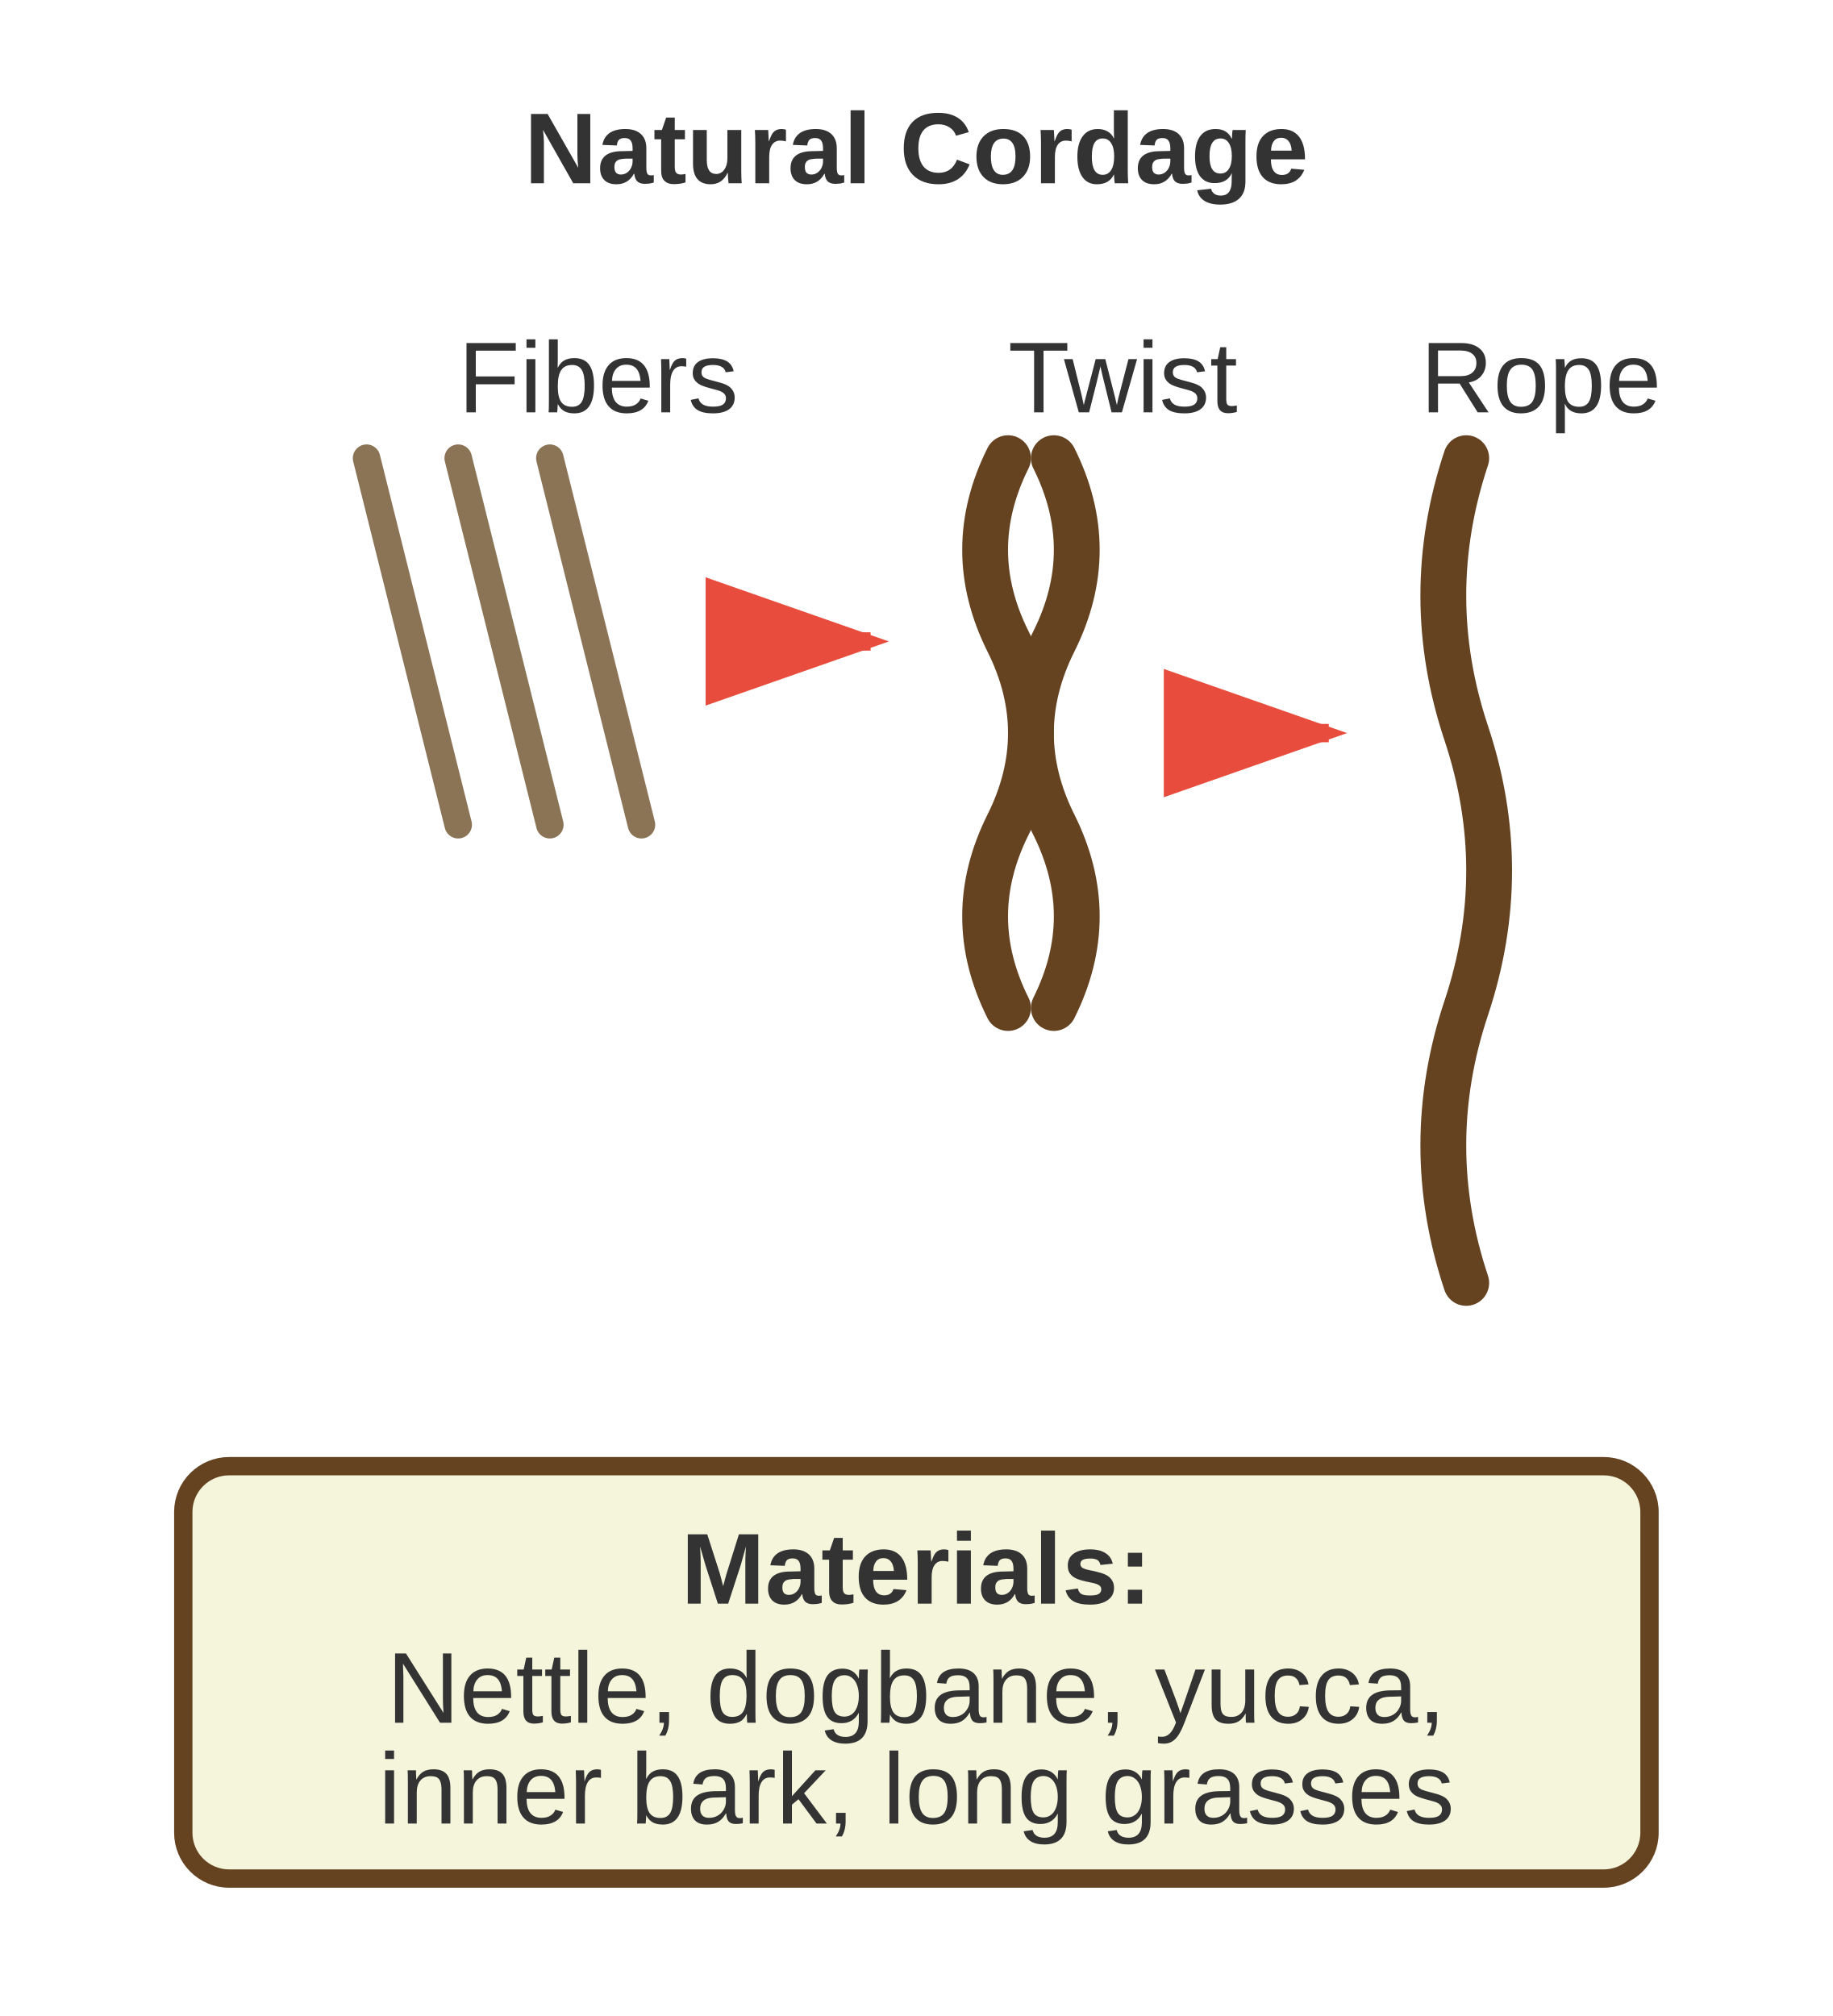
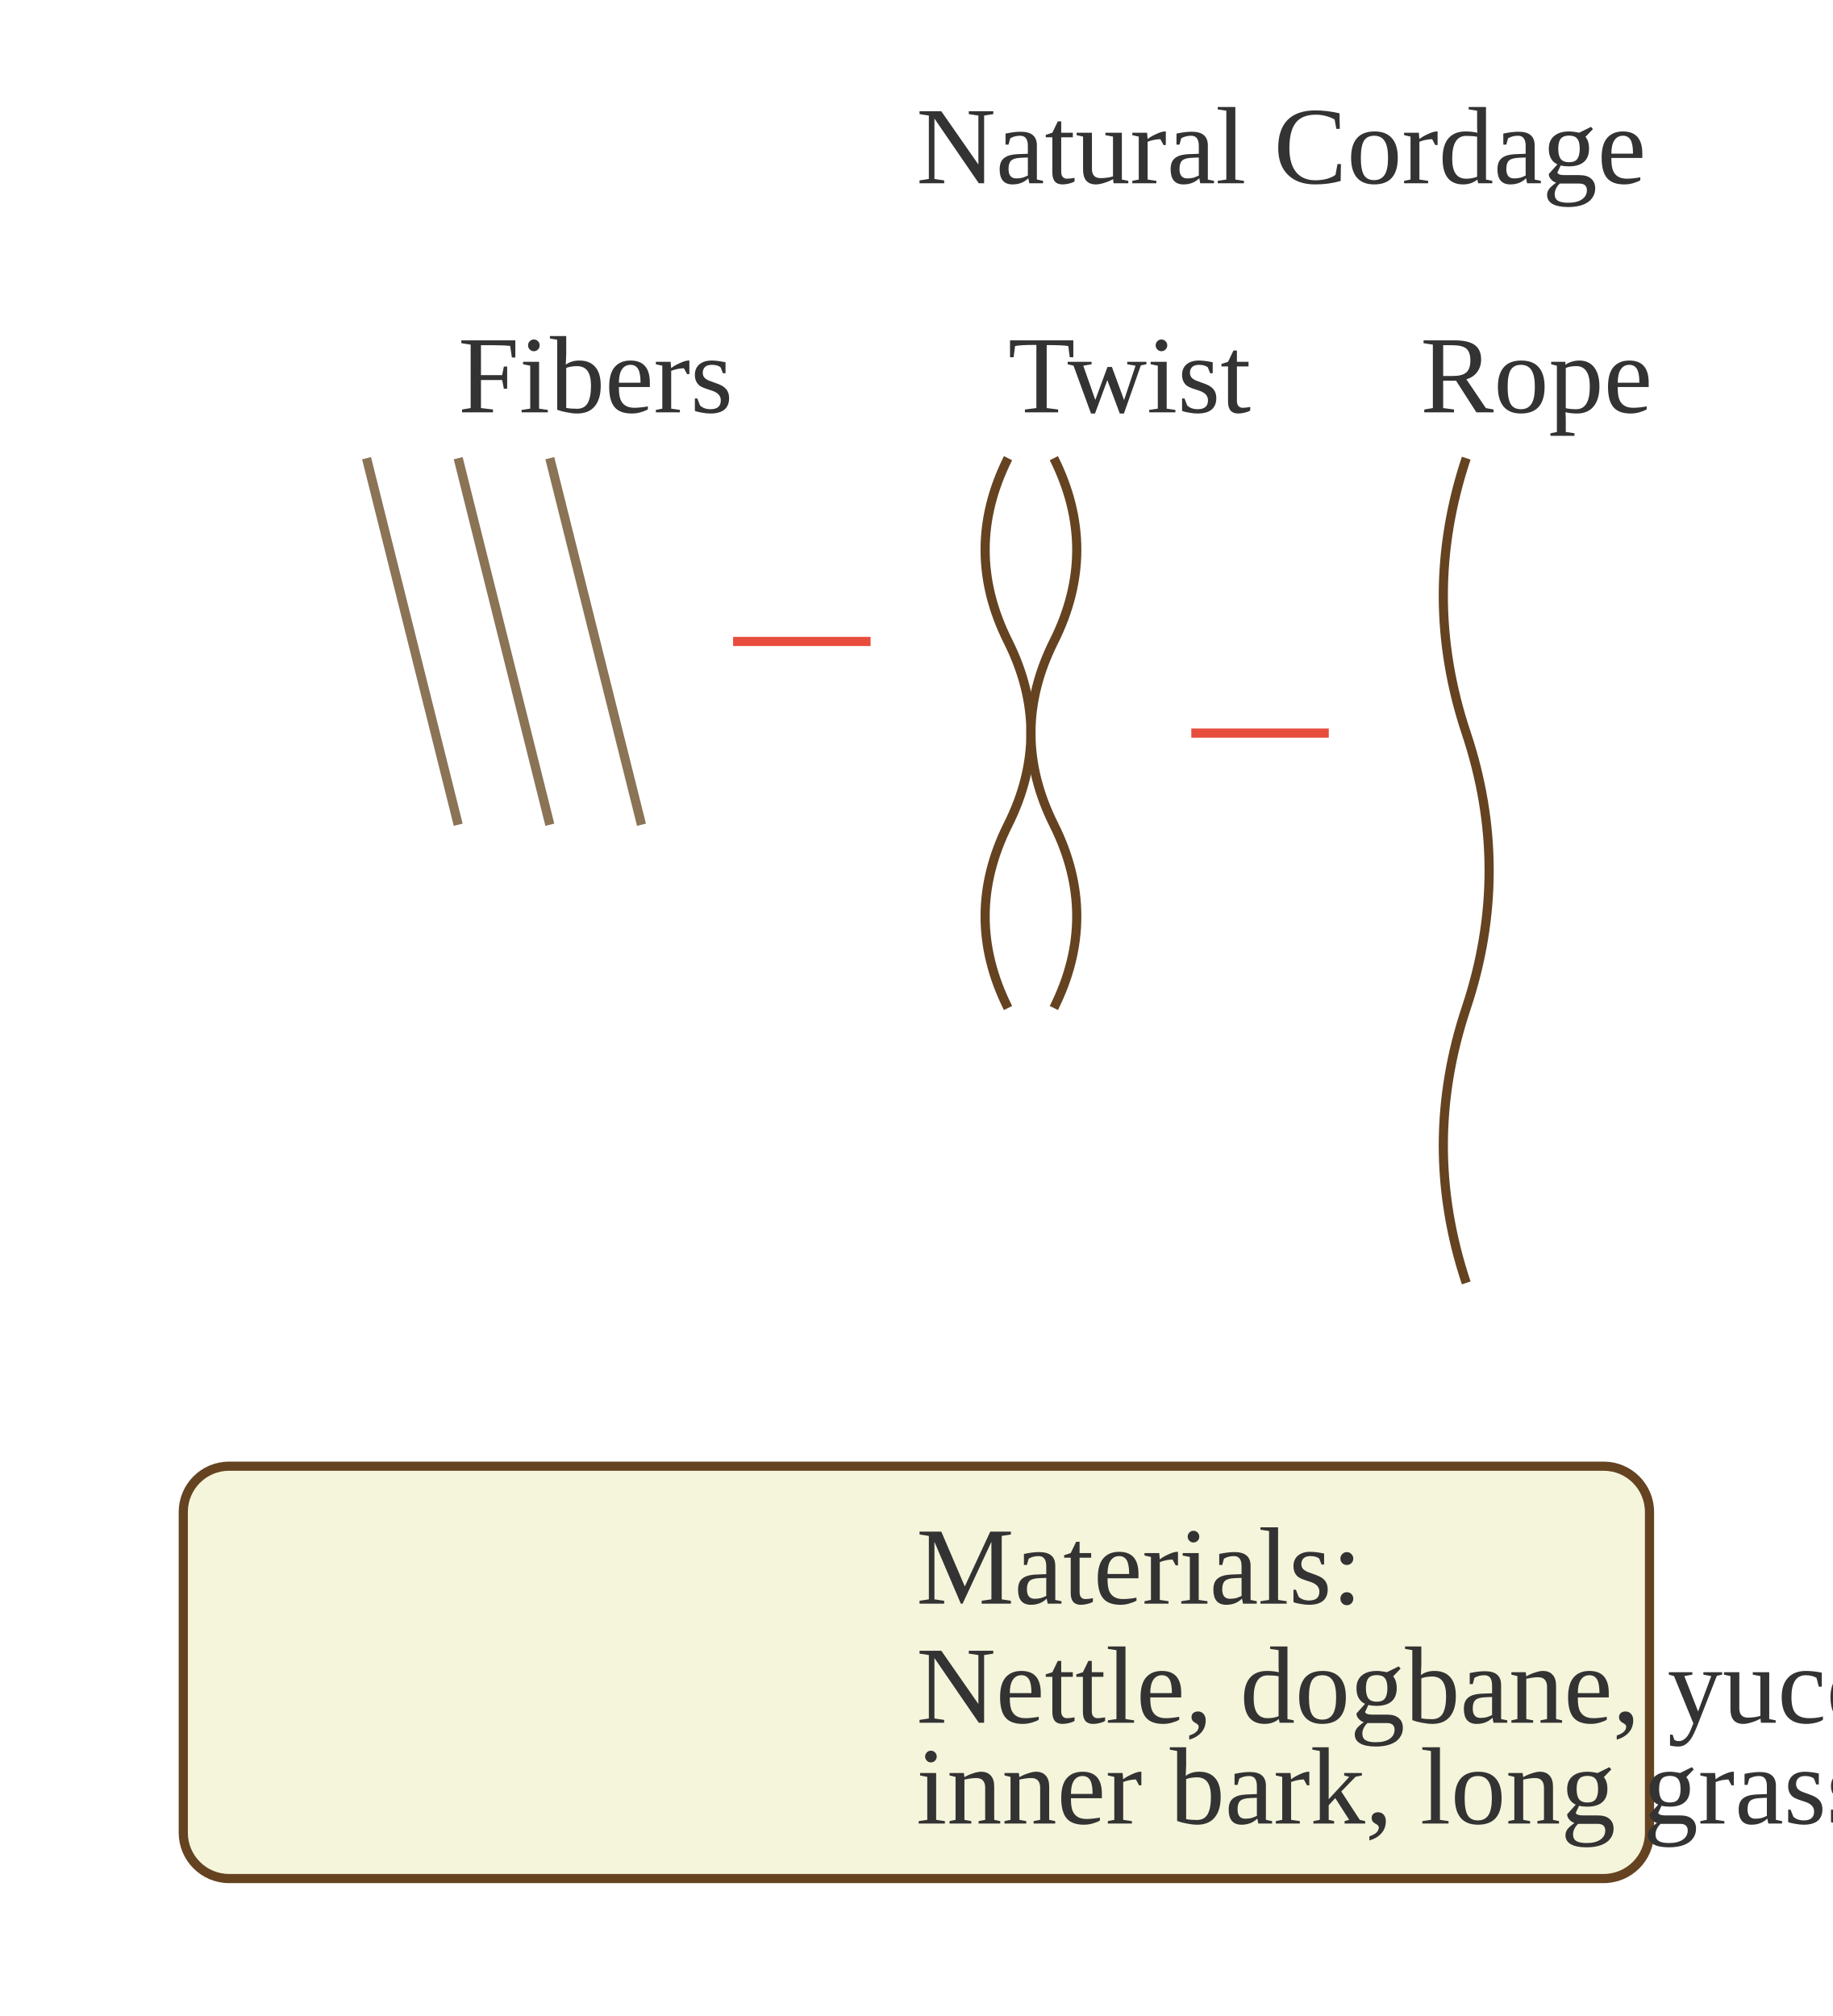
<svg xmlns="http://www.w3.org/2000/svg" width="200" height="220" viewBox="0 0 200 220">
-   <defs>
-     <style>
-       .fiber { fill: none; stroke: #8B7355; stroke-width: 3; stroke-linecap: round; }
-       .twisted { fill: none; stroke: #654321; stroke-width: 5; stroke-linecap: round; }
-       .label { fill: #333; font-family: Arial, sans-serif; font-size: 11px; }
-       .arrow { fill: none; stroke: #E74C3C; stroke-width: 2; marker-end: url(#arrow); }
-     </style>
-     <marker id="arrow" markerWidth="10" markerHeight="7" refX="9" refY="3.5" orient="auto">
-       <polygon points="0 0, 10 3.5, 0 7" fill="#E74C3C" />
-     </marker>
-   </defs>
-   <path class="fiber" d="M 40 50 Q 45 70, 50 90" />
-   <path class="fiber" d="M 50 50 Q 55 70, 60 90" />
-   <path class="fiber" d="M 60 50 Q 65 70, 70 90" />
-   <path class="arrow" d="M 80 70 L 95 70" />
-   <path class="twisted" d="M 110 50 Q 105 60, 110 70 Q 115 80, 110 90 Q 105 100, 110 110" />
-   <path class="twisted" d="M 115 50 Q 120 60, 115 70 Q 110 80, 115 90 Q 120 100, 115 110" />
-   <path class="arrow" d="M 130 80 L 145 80" />
-   <path class="twisted" d="M 160 50 Q 155 65, 160 80 Q 165 95, 160 110 Q 155 125, 160 140" stroke-width="7" />
-   <rect x="20" y="160" width="160" height="45" fill="#F5F5DC" stroke="#654321" stroke-width="2" rx="5" />
-   <text x="100" y="175" class="label" text-anchor="middle" font-weight="bold">Materials:</text>
-   <text x="100" y="188" class="label" text-anchor="middle" font-size="9">Nettle, dogbane, yucca,</text>
-   <text x="100" y="199" class="label" text-anchor="middle" font-size="9">inner bark, long grasses</text>
-   <text x="50" y="45" class="label">Fibers</text>
-   <text x="110" y="45" class="label">Twist</text>
-   <text x="155" y="45" class="label">Rope</text>
-   <text x="100" y="20" class="label" text-anchor="middle" font-weight="bold" font-size="13">Natural Cordage</text>
+   <marker id="arrow" markerWidth="10" markerHeight="7" refX="9" refY="3.5" orient="auto">
+     <polygon points="0 0, 10 3.5, 0 7" fill="#E74C3C" />
+   </marker>
+   <path d="M 40 50 Q 45 70, 50 90" fill="none" stroke="#8B7355" strokeWidth="3" strokeLinecap="round" />
+   <path d="M 50 50 Q 55 70, 60 90" fill="none" stroke="#8B7355" strokeWidth="3" strokeLinecap="round" />
+   <path d="M 60 50 Q 65 70, 70 90" fill="none" stroke="#8B7355" strokeWidth="3" strokeLinecap="round" />
+   <path d="M 80 70 L 95 70" fill="none" stroke="#E74C3C" strokeWidth="2" markerEnd="url(#arrow)" />
+   <path d="M 110 50 Q 105 60, 110 70 Q 115 80, 110 90 Q 105 100, 110 110" fill="none" stroke="#654321" strokeWidth="5" strokeLinecap="round" />
+   <path d="M 115 50 Q 120 60, 115 70 Q 110 80, 115 90 Q 120 100, 115 110" fill="none" stroke="#654321" strokeWidth="5" strokeLinecap="round" />
+   <path d="M 130 80 L 145 80" fill="none" stroke="#E74C3C" strokeWidth="2" markerEnd="url(#arrow)" />
+   <path d="M 160 50 Q 155 65, 160 80 Q 165 95, 160 110 Q 155 125, 160 140" fill="none" stroke="#654321" strokeWidth="7" />
+   <rect x="20" y="160" width="160" height="45" fill="#F5F5DC" stroke="#654321" strokeWidth="2" rx="5" />
+   <text x="100" y="175" fill="#333" fontFamily="Arial, sans-serif" fontSize="11px" textAnchor="middle" fontWeight="bold">Materials:</text>
+   <text x="100" y="188" fill="#333" fontFamily="Arial, sans-serif" fontSize="9px" textAnchor="middle">Nettle, dogbane, yucca,</text>
+   <text x="100" y="199" fill="#333" fontFamily="Arial, sans-serif" fontSize="9px" textAnchor="middle">inner bark, long grasses</text>
+   <text x="50" y="45" fill="#333" fontFamily="Arial, sans-serif" fontSize="11px">Fibers</text>
+   <text x="110" y="45" fill="#333" fontFamily="Arial, sans-serif" fontSize="11px">Twist</text>
+   <text x="155" y="45" fill="#333" fontFamily="Arial, sans-serif" fontSize="11px">Rope</text>
+   <text x="100" y="20" fill="#333" fontFamily="Arial, sans-serif" fontSize="13px" textAnchor="middle" fontWeight="bold">Natural Cordage</text>
</svg>
